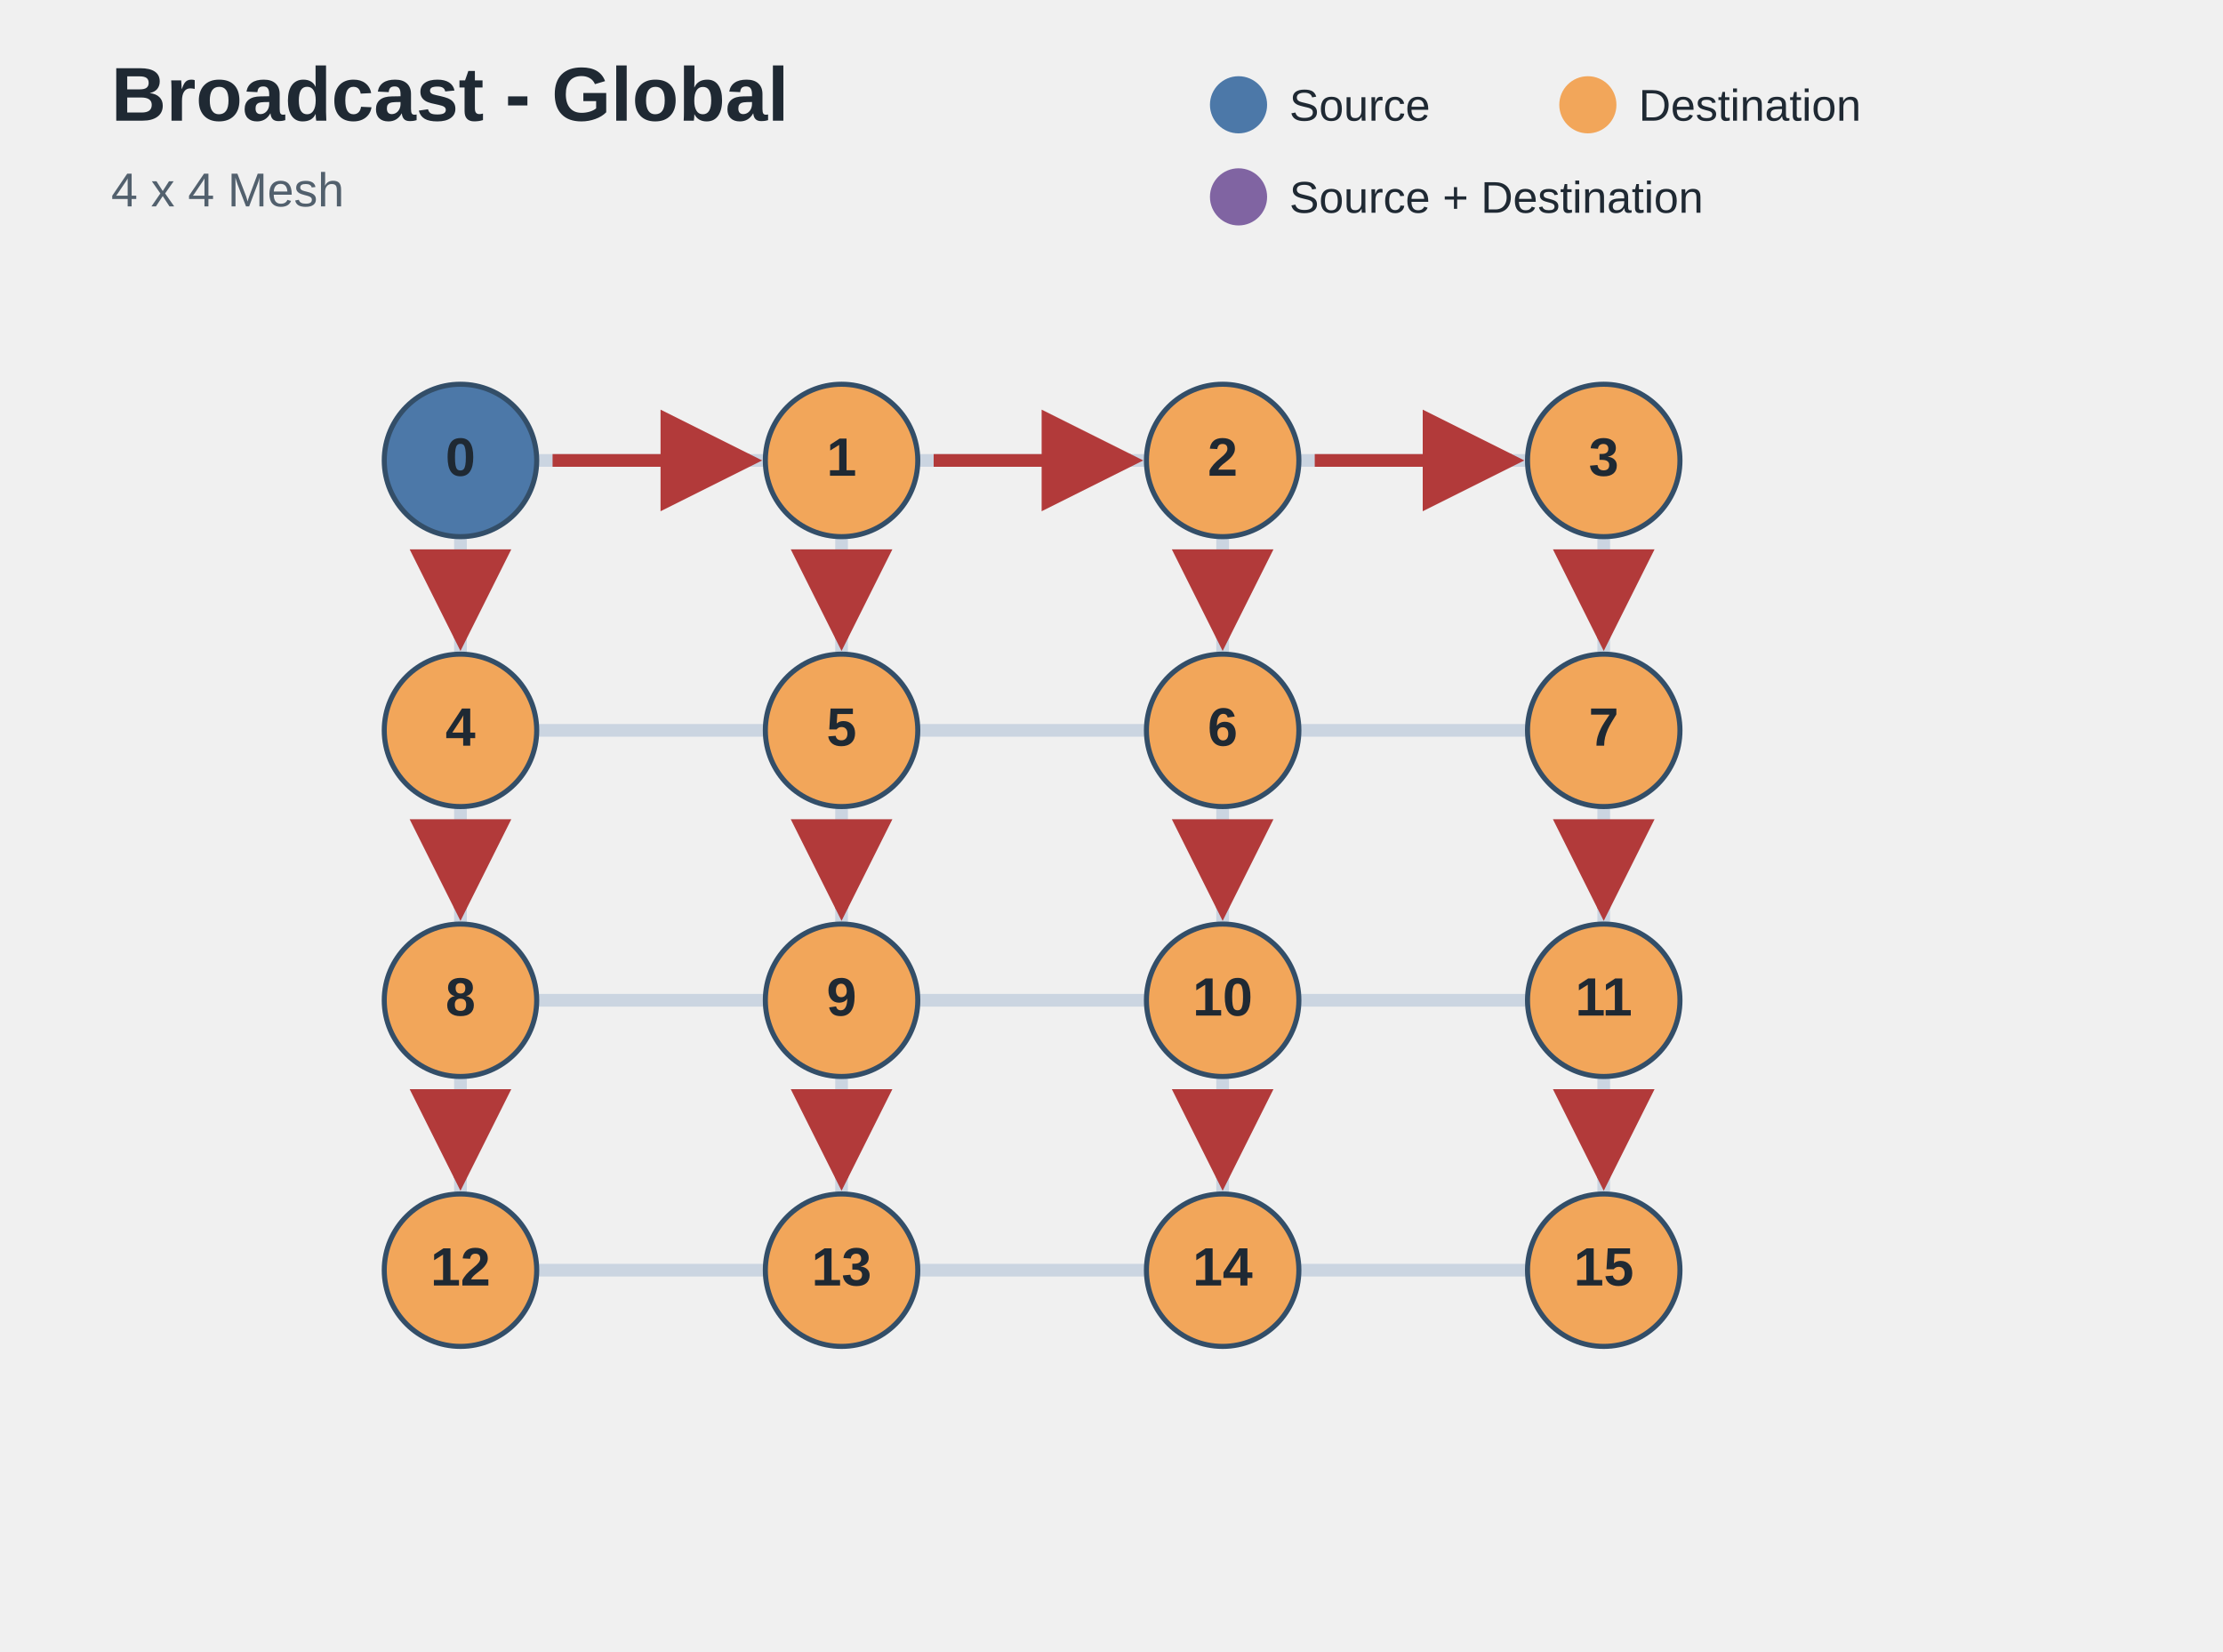
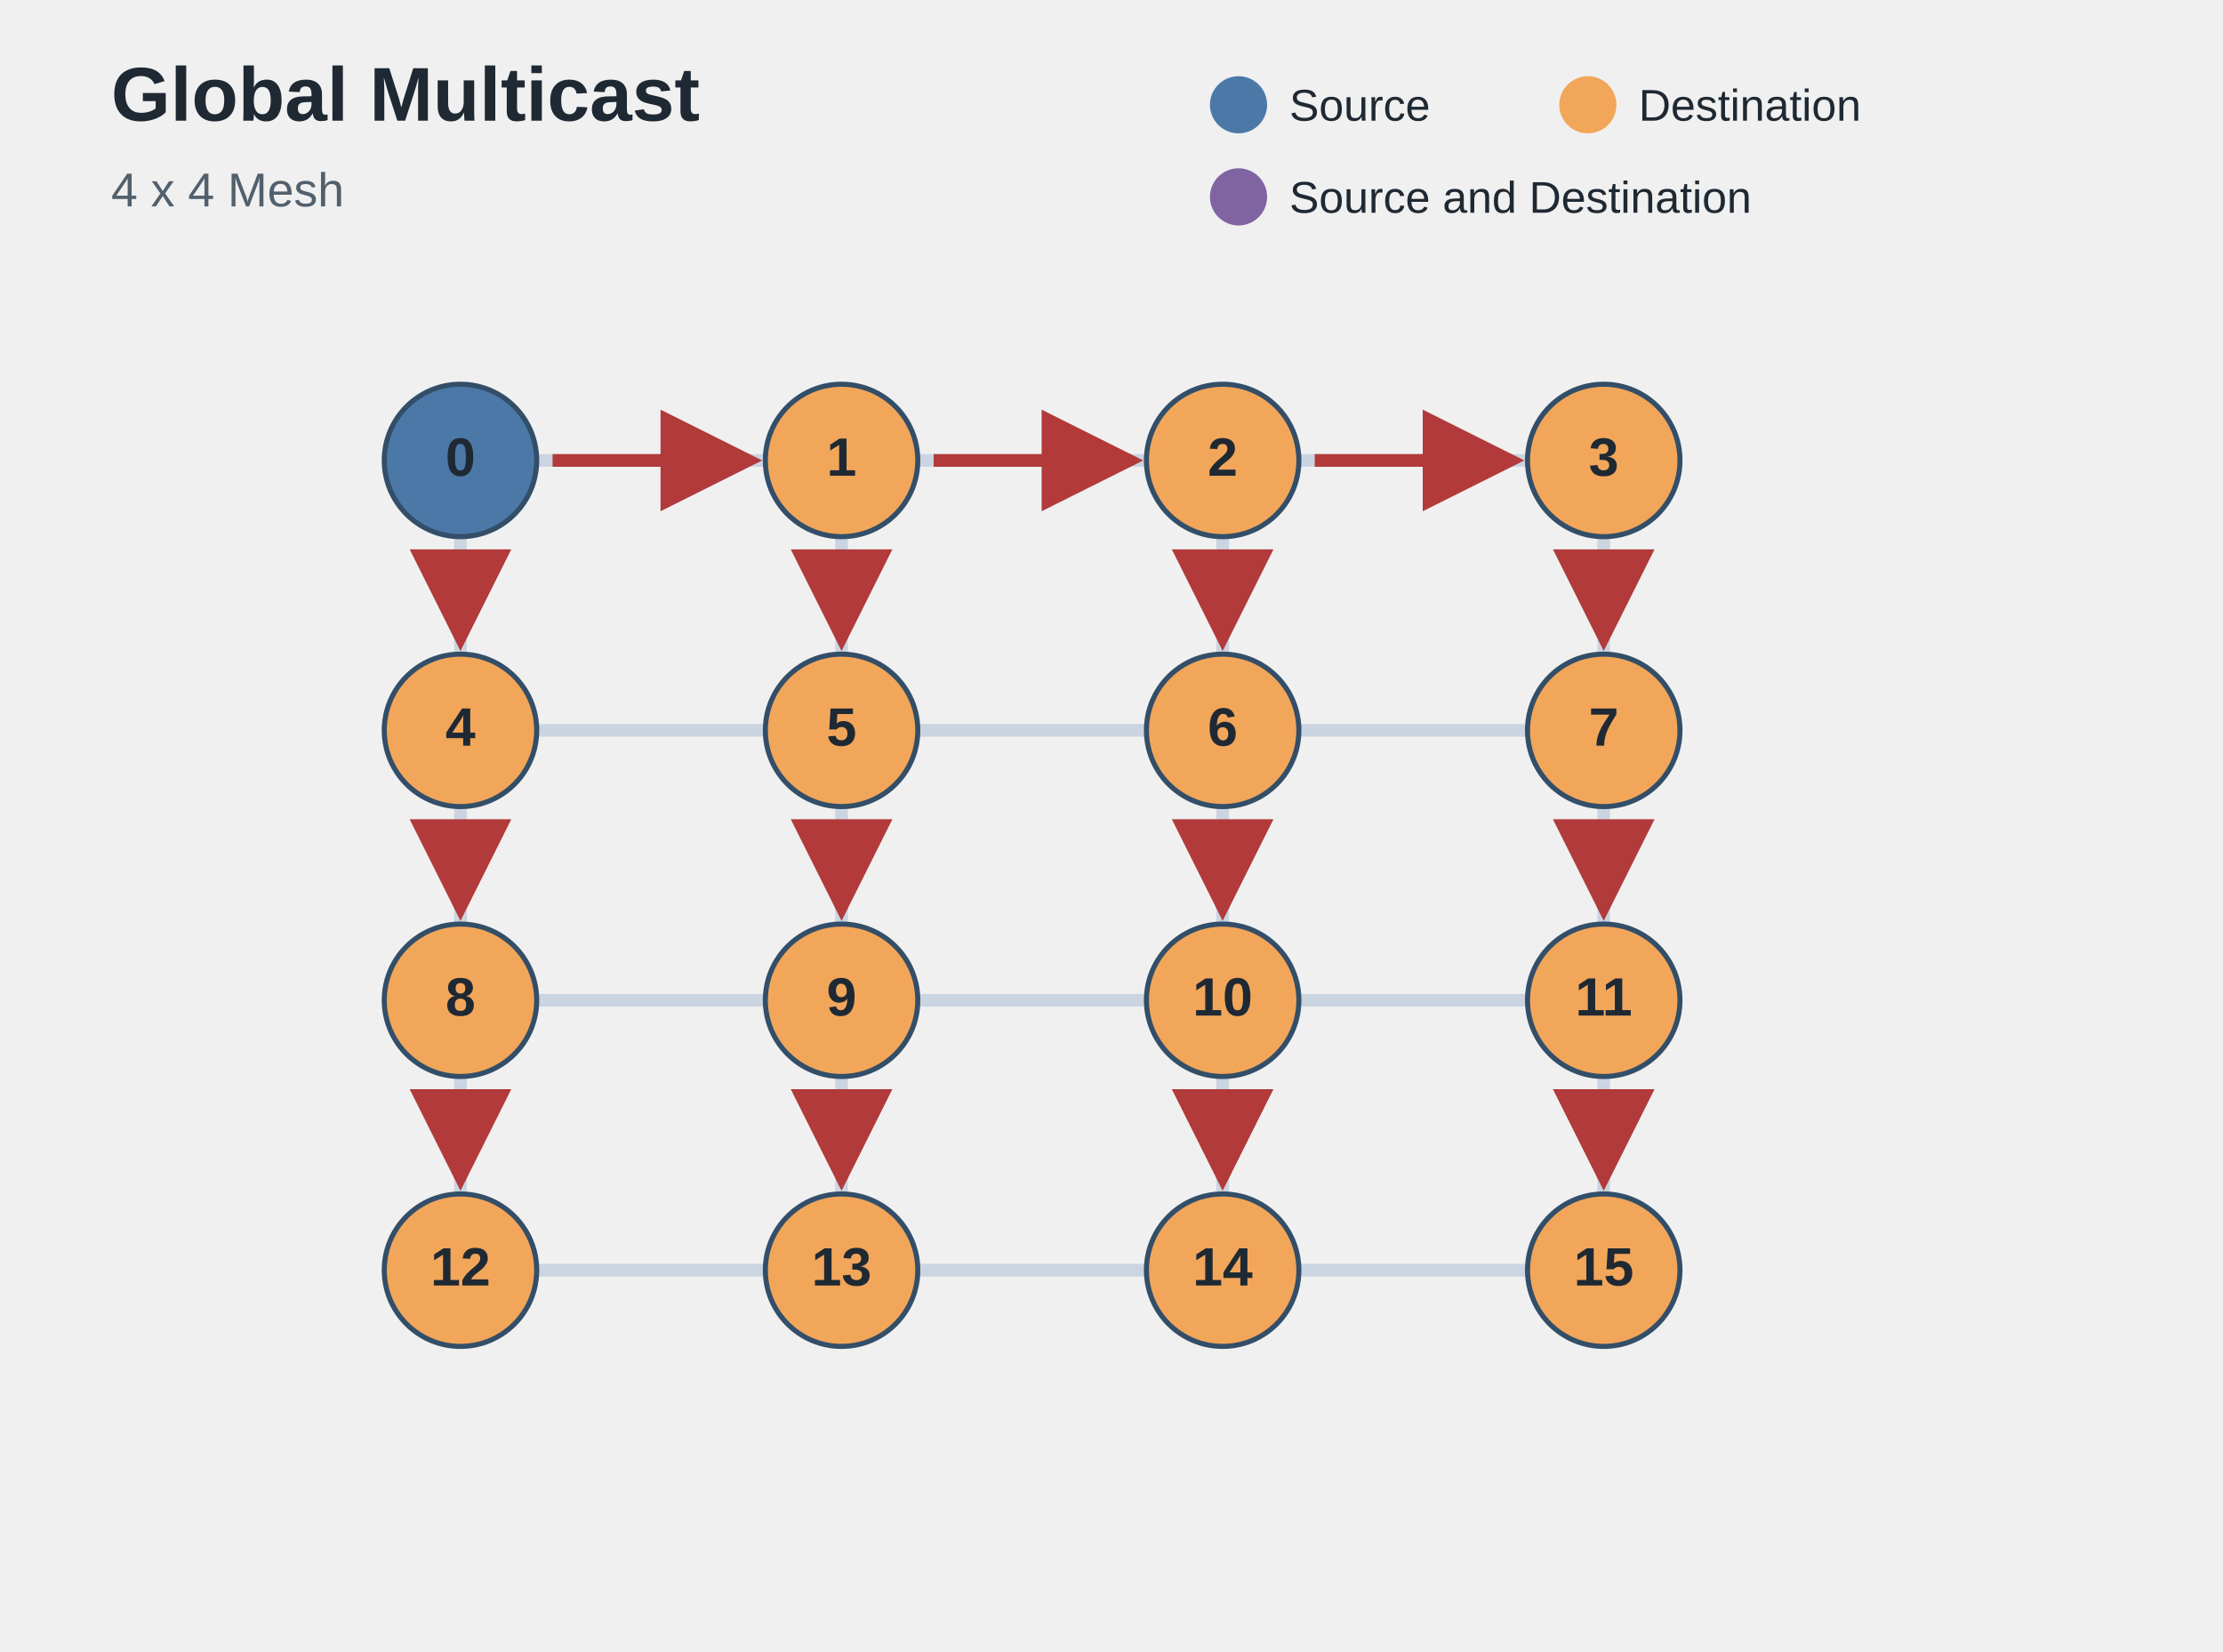
<svg xmlns="http://www.w3.org/2000/svg" width="700" height="520" viewBox="0 0 700 520">
  <defs>
    <marker id="arrow" markerWidth="8" markerHeight="8" refX="7" refY="4" orient="auto">
      <path d="M0,0 L8,4 L0,8 Z" fill="#b23a3a" />
    </marker>
    <marker id="arrow-start" markerWidth="8" markerHeight="8" refX="1" refY="4" orient="auto">
      <path d="M8,0 L0,4 L8,8 Z" fill="#b23a3a" />
    </marker>
  </defs>
  <style>text{font-family:Arial,Helvetica,sans-serif;fill:#1f2933}.title{font-size:24px;font-weight:700}.subtitle{font-size:15px;fill:#52606d}.node{stroke:#334e68;stroke-width:1.6}.node-id{font-size:17px;font-weight:700;text-anchor:middle;dominant-baseline:middle}.mesh{stroke:#cbd5e1;stroke-width:4}.flow{stroke:#b23a3a;stroke-width:4;fill:none;marker-end:url(#arrow)}.both{marker-start:url(#arrow-start)}.region{stroke-width:2;stroke-dasharray:7 5;fill-opacity:.12}.legend{font-size:14px}</style>
-   <text class="title" x="35" y="38">Broadcast - Global</text>
+   <text class="title" x="35" y="38">Global Multicast</text>
  <text class="subtitle" x="35" y="65">4 x 4 Mesh</text>
  <line class="mesh" x1="145" y1="145" x2="265" y2="145" />
  <line class="mesh" x1="265" y1="145" x2="385" y2="145" />
  <line class="mesh" x1="385" y1="145" x2="505" y2="145" />
  <line class="mesh" x1="145" y1="230" x2="265" y2="230" />
  <line class="mesh" x1="265" y1="230" x2="385" y2="230" />
  <line class="mesh" x1="385" y1="230" x2="505" y2="230" />
  <line class="mesh" x1="145" y1="315" x2="265" y2="315" />
  <line class="mesh" x1="265" y1="315" x2="385" y2="315" />
  <line class="mesh" x1="385" y1="315" x2="505" y2="315" />
  <line class="mesh" x1="145" y1="400" x2="265" y2="400" />
  <line class="mesh" x1="265" y1="400" x2="385" y2="400" />
  <line class="mesh" x1="385" y1="400" x2="505" y2="400" />
  <line class="mesh" x1="145" y1="145" x2="145" y2="230" />
  <line class="mesh" x1="145" y1="230" x2="145" y2="315" />
  <line class="mesh" x1="145" y1="315" x2="145" y2="400" />
  <line class="mesh" x1="265" y1="145" x2="265" y2="230" />
  <line class="mesh" x1="265" y1="230" x2="265" y2="315" />
  <line class="mesh" x1="265" y1="315" x2="265" y2="400" />
  <line class="mesh" x1="385" y1="145" x2="385" y2="230" />
  <line class="mesh" x1="385" y1="230" x2="385" y2="315" />
  <line class="mesh" x1="385" y1="315" x2="385" y2="400" />
  <line class="mesh" x1="505" y1="145" x2="505" y2="230" />
  <line class="mesh" x1="505" y1="230" x2="505" y2="315" />
  <line class="mesh" x1="505" y1="315" x2="505" y2="400" />
  <line class="flow" x1="174.0" y1="145.0" x2="236.0" y2="145.0" />
  <line class="flow" x1="294.0" y1="145.0" x2="356.0" y2="145.0" />
  <line class="flow" x1="414.0" y1="145.0" x2="476.0" y2="145.0" />
  <line class="flow" x1="145.0" y1="174.0" x2="145.0" y2="201.0" />
  <line class="flow" x1="145.0" y1="259.0" x2="145.0" y2="286.0" />
  <line class="flow" x1="145.0" y1="344.0" x2="145.0" y2="371.0" />
  <line class="flow" x1="265.0" y1="174.0" x2="265.0" y2="201.0" />
  <line class="flow" x1="265.0" y1="259.0" x2="265.0" y2="286.0" />
  <line class="flow" x1="265.0" y1="344.0" x2="265.0" y2="371.0" />
  <line class="flow" x1="385.0" y1="174.0" x2="385.0" y2="201.0" />
  <line class="flow" x1="385.0" y1="259.0" x2="385.0" y2="286.0" />
  <line class="flow" x1="385.0" y1="344.0" x2="385.0" y2="371.0" />
  <line class="flow" x1="505.0" y1="174.0" x2="505.0" y2="201.0" />
  <line class="flow" x1="505.0" y1="259.0" x2="505.0" y2="286.0" />
  <line class="flow" x1="505.0" y1="344.0" x2="505.0" y2="371.0" />
  <circle class="node" cx="145" cy="145" r="24" fill="#4c78a8" />
  <text class="node-id" x="145" y="145" fill="#ffffff">0</text>
  <circle class="node" cx="265" cy="145" r="24" fill="#f2a65a" />
  <text class="node-id" x="265" y="145" fill="#ffffff">1</text>
  <circle class="node" cx="385" cy="145" r="24" fill="#f2a65a" />
  <text class="node-id" x="385" y="145" fill="#ffffff">2</text>
  <circle class="node" cx="505" cy="145" r="24" fill="#f2a65a" />
  <text class="node-id" x="505" y="145" fill="#ffffff">3</text>
  <circle class="node" cx="145" cy="230" r="24" fill="#f2a65a" />
  <text class="node-id" x="145" y="230" fill="#ffffff">4</text>
  <circle class="node" cx="265" cy="230" r="24" fill="#f2a65a" />
  <text class="node-id" x="265" y="230" fill="#ffffff">5</text>
  <circle class="node" cx="385" cy="230" r="24" fill="#f2a65a" />
  <text class="node-id" x="385" y="230" fill="#ffffff">6</text>
  <circle class="node" cx="505" cy="230" r="24" fill="#f2a65a" />
  <text class="node-id" x="505" y="230" fill="#ffffff">7</text>
  <circle class="node" cx="145" cy="315" r="24" fill="#f2a65a" />
  <text class="node-id" x="145" y="315" fill="#ffffff">8</text>
  <circle class="node" cx="265" cy="315" r="24" fill="#f2a65a" />
  <text class="node-id" x="265" y="315" fill="#ffffff">9</text>
  <circle class="node" cx="385" cy="315" r="24" fill="#f2a65a" />
  <text class="node-id" x="385" y="315" fill="#ffffff">10</text>
  <circle class="node" cx="505" cy="315" r="24" fill="#f2a65a" />
  <text class="node-id" x="505" y="315" fill="#ffffff">11</text>
  <circle class="node" cx="145" cy="400" r="24" fill="#f2a65a" />
  <text class="node-id" x="145" y="400" fill="#ffffff">12</text>
  <circle class="node" cx="265" cy="400" r="24" fill="#f2a65a" />
  <text class="node-id" x="265" y="400" fill="#ffffff">13</text>
  <circle class="node" cx="385" cy="400" r="24" fill="#f2a65a" />
  <text class="node-id" x="385" y="400" fill="#ffffff">14</text>
  <circle class="node" cx="505" cy="400" r="24" fill="#f2a65a" />
  <text class="node-id" x="505" y="400" fill="#ffffff">15</text>
  <circle cx="390" cy="33" r="9" fill="#4c78a8" />
  <text class="legend" x="406" y="38">Source</text>
  <circle cx="500" cy="33" r="9" fill="#f2a65a" />
  <text class="legend" x="516" y="38">Destination</text>
  <circle cx="390" cy="62" r="9" fill="#8064a2" />
-   <text class="legend" x="406" y="67">Source + Destination</text>
+   <text class="legend" x="406" y="67">Source and Destination</text>
</svg>
